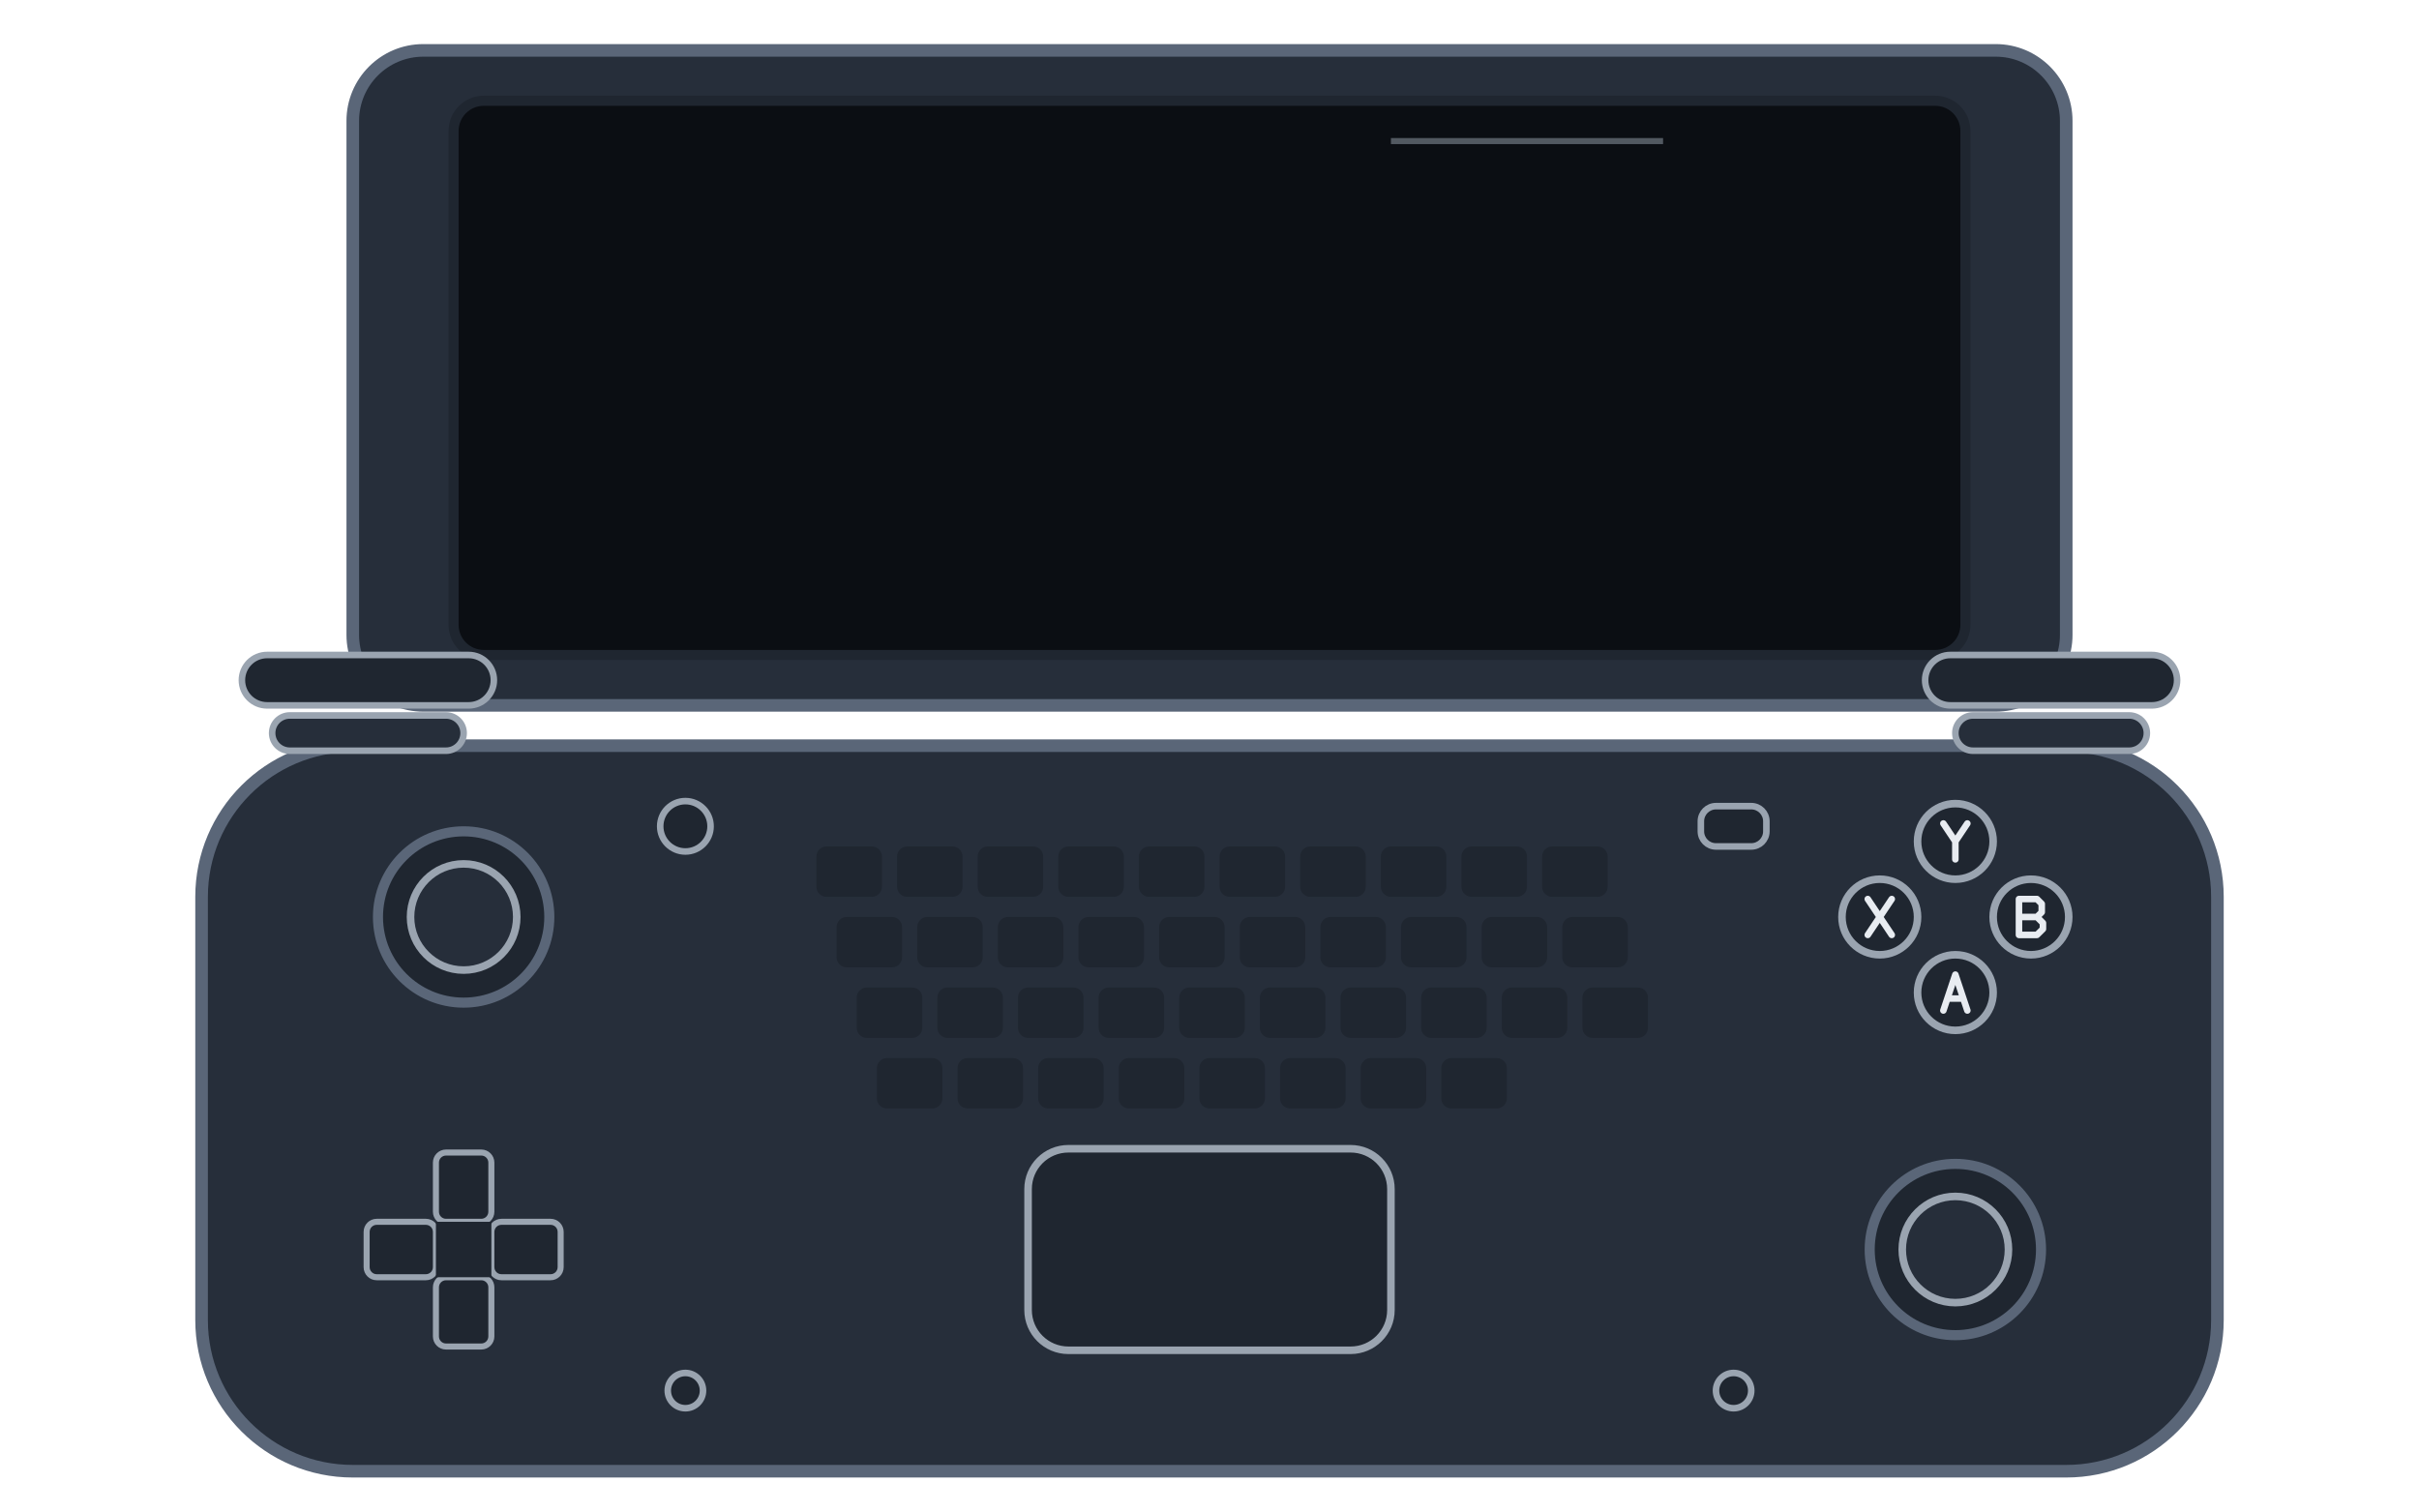
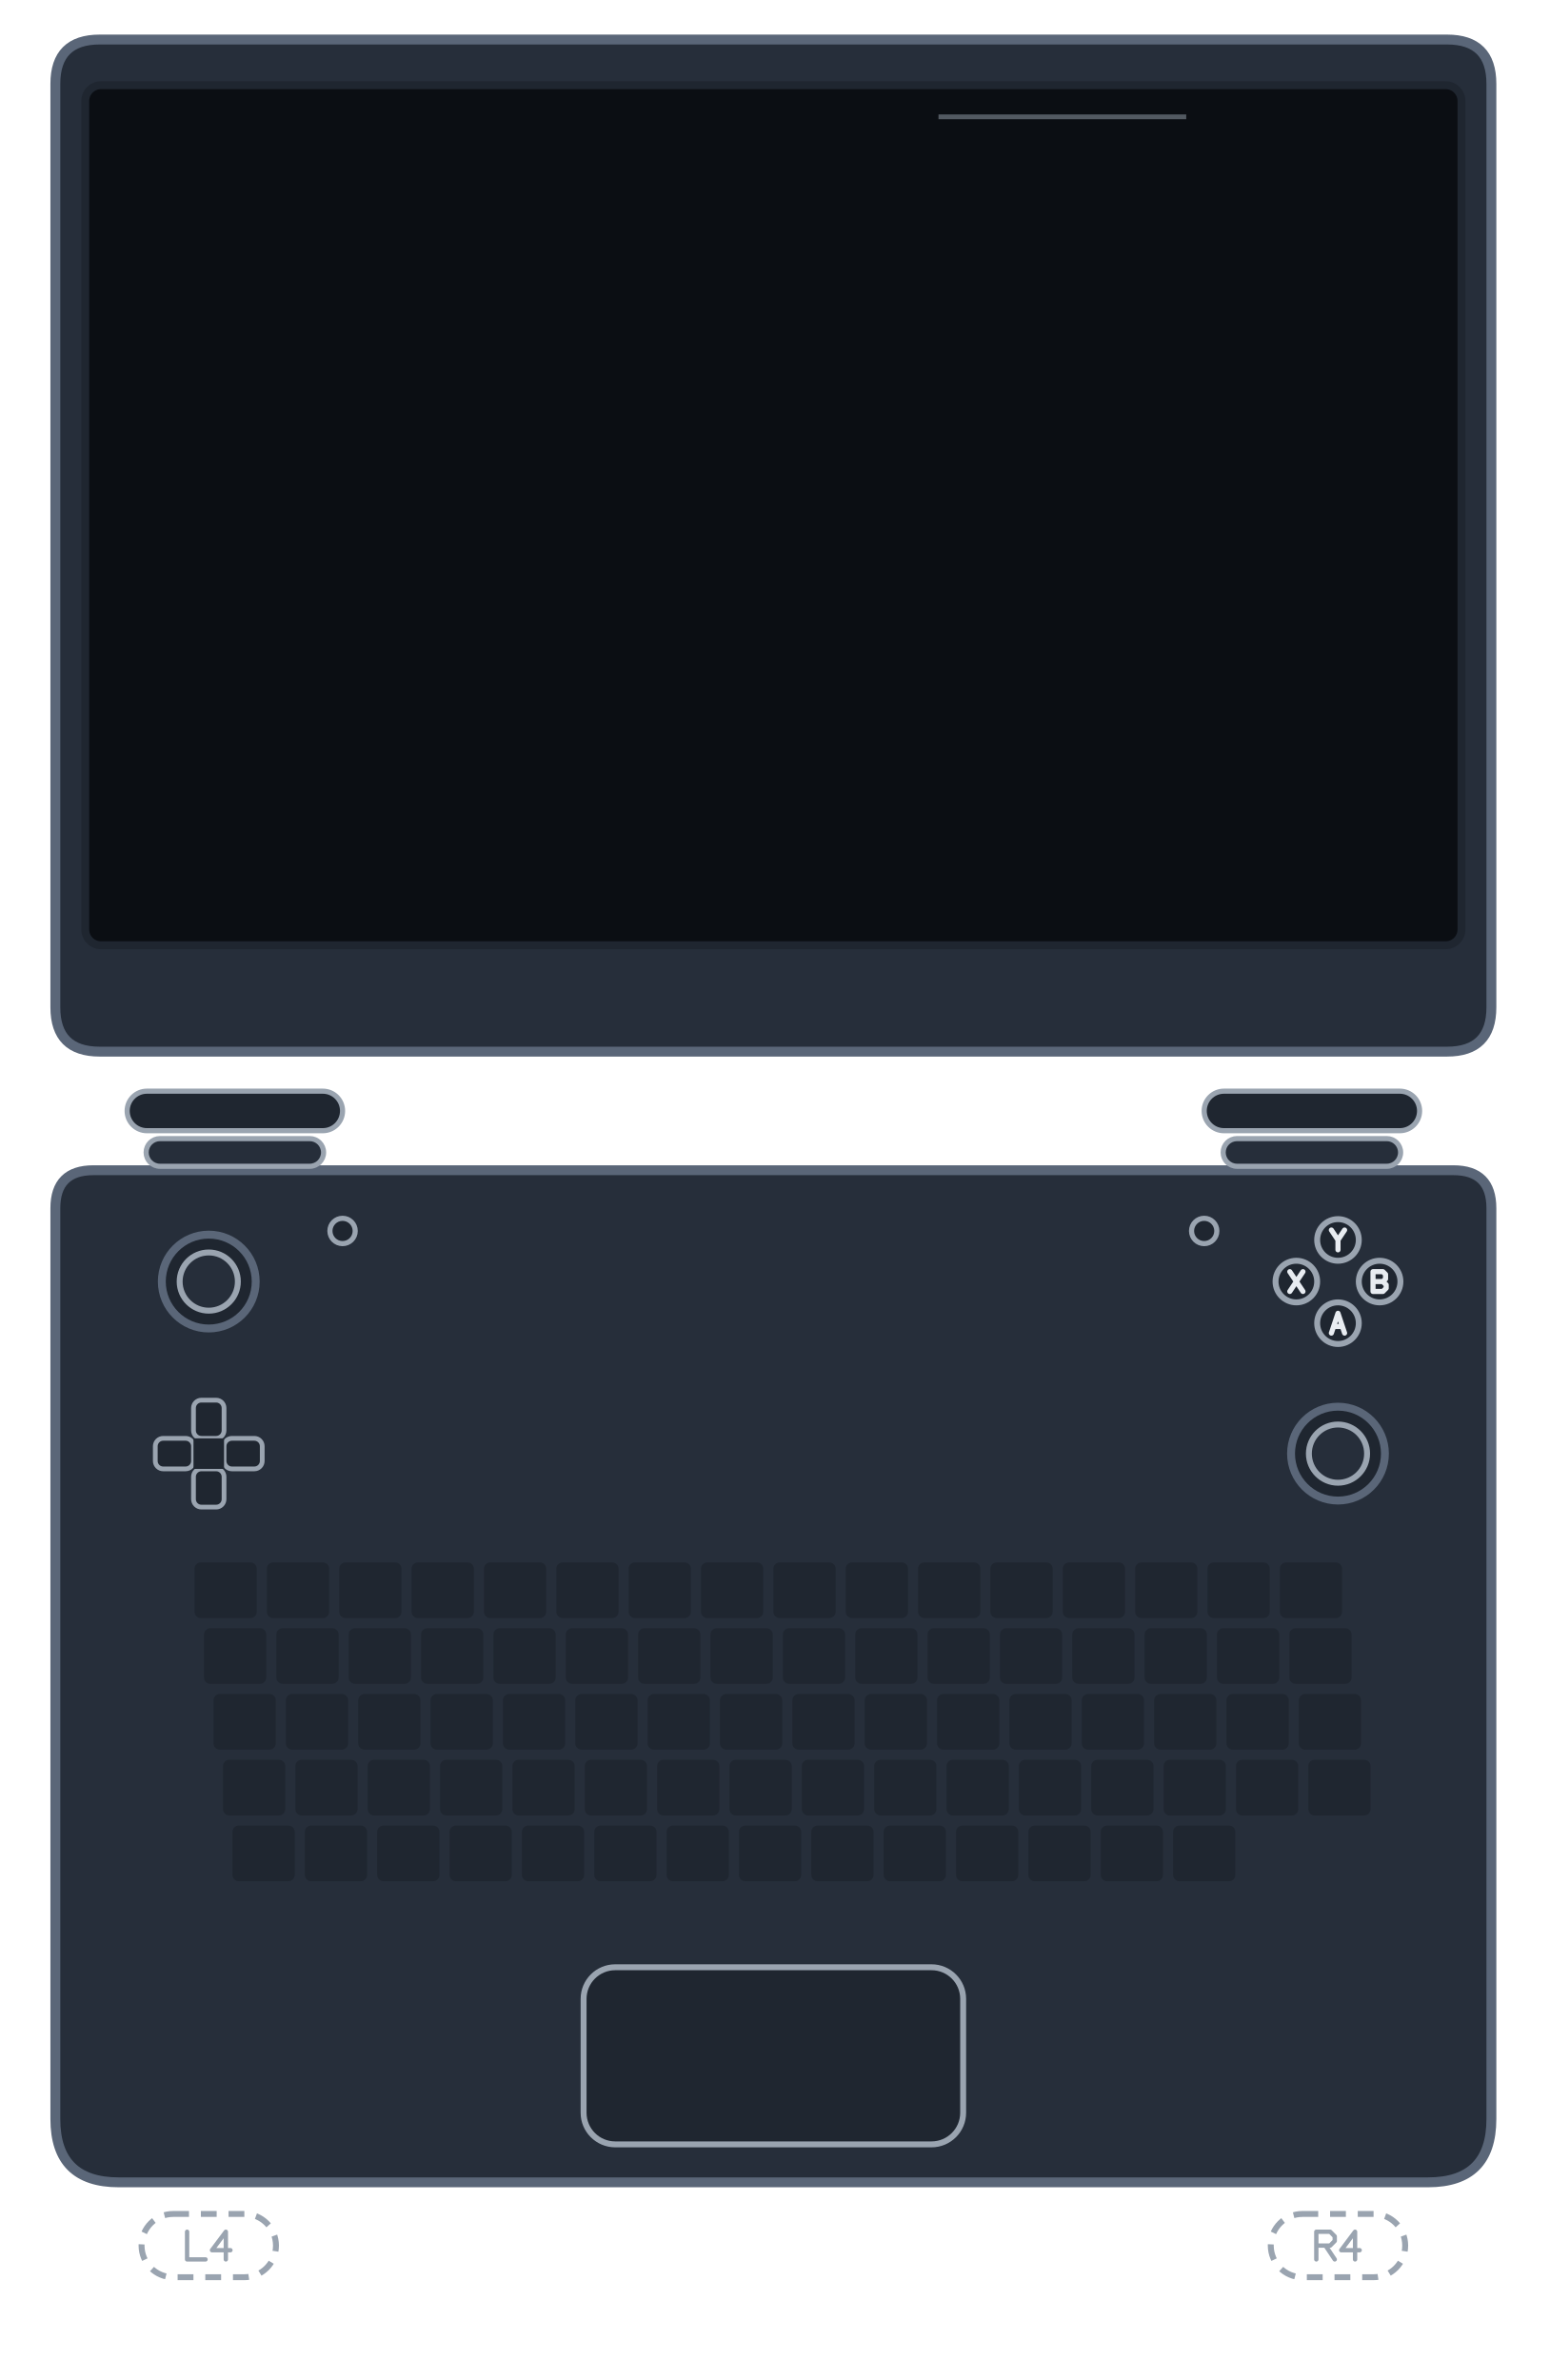
- <svg xmlns="http://www.w3.org/2000/svg" width="480" height="300" viewBox="0 0 480 300">
-   <rect id="part-lid" x="70" y="10" width="340" height="130" rx="14" fill="#262E3A" stroke="#5A6678" stroke-width="2.5" />
-   <rect id="part-screen" x="90" y="20" width="300" height="110" rx="6" fill="#0B0E13" stroke="#1F2630" stroke-width="2" />
-   <path d="M276 28 L330 28" stroke="#9AA4B0" stroke-width="1.2" opacity="0.5" />
-   <rect id="part-body" x="40" y="148" width="400" height="144" rx="30" fill="#262E3A" stroke="#5A6678" stroke-width="2.5" />
-   <rect id="btn-LeftTrigger" x="48" y="130" width="50" height="10" rx="5" fill="#1F2630" stroke="#9AA4B0" stroke-width="1.3" />
-   <rect id="btn-RightTrigger" x="382" y="130" width="50" height="10" rx="5" fill="#1F2630" stroke="#9AA4B0" stroke-width="1.3" />
-   <rect id="btn-LeftBumper" x="54" y="142" width="38" height="7" rx="3.5" fill="#262E3A" stroke="#9AA4B0" stroke-width="1.3" />
-   <rect id="btn-RightBumper" x="388" y="142" width="38" height="7" rx="3.5" fill="#262E3A" stroke="#9AA4B0" stroke-width="1.3" />
+ <svg xmlns="http://www.w3.org/2000/svg" width="392" height="602" viewBox="0 0 392 602">
+   <path id="part-lid" d="M25.2 10 H366 Q377.2 10 377.2 21.2 L377.2 254.8 Q377.2 266 366 266 H25.2 Q14 266 14 254.8 L14 21.2 Q14 10 25.2 10 Z" fill="#262E3A" stroke="#5A6678" stroke-width="2.5" stroke-linejoin="round" />
+   <rect id="part-screen" x="21.56" y="21.55" width="348.073" height="217.545" rx="4" fill="#0B0E13" stroke="#1F2630" stroke-width="2" />
+   <path d="M237.365 29.55 L300.018 29.55" stroke="#9AA4B0" stroke-width="1.2" opacity="0.5" />
+   <path id="part-body" d="M23.6 296 H367.6 Q377.2 296 377.2 305.6 L377.2 536 Q377.2 552 361.2 552 H30 Q14 552 14 536 L14 305.6 Q14 296 23.6 296 Z" fill="#262E3A" stroke="#5A6678" stroke-width="2.5" stroke-linejoin="round" />
+   <rect id="btn-LeftTrigger" x="32.16" y="276" width="54.48" height="10" rx="5" fill="#1F2630" stroke="#9AA4B0" stroke-width="1.3" />
+   <rect id="btn-RightTrigger" x="304.56" y="276" width="54.48" height="10" rx="5" fill="#1F2630" stroke="#9AA4B0" stroke-width="1.3" />
+   <rect id="btn-LeftBumper" x="36.96" y="288" width="44.88" height="7" rx="3.5" fill="#262E3A" stroke="#9AA4B0" stroke-width="1.3" />
+   <rect id="btn-RightBumper" x="309.36" y="288" width="44.88" height="7" rx="3.5" fill="#262E3A" stroke="#9AA4B0" stroke-width="1.3" />
+   <rect x="49.2" y="395.2" width="15.74" height="14.08" rx="1.6" fill="#1F2630" />
+   <rect x="67.5" y="395.2" width="15.74" height="14.08" rx="1.6" fill="#1F2630" />
+   <rect x="85.8" y="395.2" width="15.74" height="14.08" rx="1.6" fill="#1F2630" />
+   <rect x="104.1" y="395.2" width="15.74" height="14.08" rx="1.6" fill="#1F2630" />
+   <rect x="122.4" y="395.2" width="15.74" height="14.08" rx="1.6" fill="#1F2630" />
+   <rect x="140.7" y="395.2" width="15.74" height="14.08" rx="1.6" fill="#1F2630" />
+   <rect x="159" y="395.2" width="15.74" height="14.08" rx="1.6" fill="#1F2630" />
+   <rect x="177.3" y="395.2" width="15.74" height="14.08" rx="1.6" fill="#1F2630" />
+   <rect x="195.6" y="395.2" width="15.74" height="14.08" rx="1.6" fill="#1F2630" />
+   <rect x="213.9" y="395.2" width="15.74" height="14.08" rx="1.6" fill="#1F2630" />
+   <rect x="232.2" y="395.2" width="15.74" height="14.08" rx="1.6" fill="#1F2630" />
+   <rect x="250.5" y="395.2" width="15.74" height="14.08" rx="1.6" fill="#1F2630" />
+   <rect x="268.8" y="395.2" width="15.74" height="14.08" rx="1.6" fill="#1F2630" />
+   <rect x="287.1" y="395.2" width="15.74" height="14.08" rx="1.6" fill="#1F2630" />
+   <rect x="305.4" y="395.2" width="15.74" height="14.08" rx="1.6" fill="#1F2630" />
+   <rect x="323.7" y="395.2" width="15.74" height="14.08" rx="1.6" fill="#1F2630" />
+   <rect x="51.6" y="411.84" width="15.74" height="14.08" rx="1.6" fill="#1F2630" />
+   <rect x="69.9" y="411.84" width="15.74" height="14.08" rx="1.6" fill="#1F2630" />
+   <rect x="88.2" y="411.84" width="15.74" height="14.08" rx="1.6" fill="#1F2630" />
+   <rect x="106.5" y="411.84" width="15.74" height="14.08" rx="1.6" fill="#1F2630" />
+   <rect x="124.8" y="411.84" width="15.74" height="14.08" rx="1.6" fill="#1F2630" />
+   <rect x="143.1" y="411.84" width="15.74" height="14.08" rx="1.6" fill="#1F2630" />
+   <rect x="161.4" y="411.84" width="15.74" height="14.08" rx="1.6" fill="#1F2630" />
+   <rect x="179.7" y="411.84" width="15.74" height="14.08" rx="1.6" fill="#1F2630" />
+   <rect x="198" y="411.84" width="15.74" height="14.08" rx="1.6" fill="#1F2630" />
+   <rect x="216.3" y="411.84" width="15.74" height="14.08" rx="1.6" fill="#1F2630" />
+   <rect x="234.6" y="411.84" width="15.74" height="14.08" rx="1.6" fill="#1F2630" />
+   <rect x="252.9" y="411.84" width="15.74" height="14.08" rx="1.6" fill="#1F2630" />
+   <rect x="271.2" y="411.84" width="15.74" height="14.08" rx="1.6" fill="#1F2630" />
+   <rect x="289.5" y="411.84" width="15.74" height="14.08" rx="1.6" fill="#1F2630" />
+   <rect x="307.8" y="411.84" width="15.74" height="14.08" rx="1.6" fill="#1F2630" />
+   <rect x="326.1" y="411.84" width="15.74" height="14.08" rx="1.6" fill="#1F2630" />
+   <rect x="54" y="428.48" width="15.74" height="14.08" rx="1.6" fill="#1F2630" />
+   <rect x="72.3" y="428.48" width="15.74" height="14.08" rx="1.6" fill="#1F2630" />
+   <rect x="90.6" y="428.48" width="15.74" height="14.08" rx="1.6" fill="#1F2630" />
+   <rect x="108.9" y="428.48" width="15.74" height="14.08" rx="1.6" fill="#1F2630" />
+   <rect x="127.2" y="428.48" width="15.74" height="14.08" rx="1.6" fill="#1F2630" />
+   <rect x="145.5" y="428.48" width="15.74" height="14.08" rx="1.6" fill="#1F2630" />
+   <rect x="163.8" y="428.48" width="15.74" height="14.08" rx="1.6" fill="#1F2630" />
+   <rect x="182.1" y="428.48" width="15.74" height="14.08" rx="1.6" fill="#1F2630" />
+   <rect x="200.4" y="428.48" width="15.74" height="14.08" rx="1.6" fill="#1F2630" />
+   <rect x="218.7" y="428.48" width="15.74" height="14.08" rx="1.6" fill="#1F2630" />
+   <rect x="237" y="428.48" width="15.74" height="14.08" rx="1.6" fill="#1F2630" />
+   <rect x="255.3" y="428.48" width="15.74" height="14.08" rx="1.6" fill="#1F2630" />
+   <rect x="273.6" y="428.48" width="15.74" height="14.08" rx="1.6" fill="#1F2630" />
+   <rect x="291.9" y="428.48" width="15.74" height="14.08" rx="1.6" fill="#1F2630" />
+   <rect x="310.2" y="428.48" width="15.74" height="14.08" rx="1.6" fill="#1F2630" />
+   <rect x="328.5" y="428.48" width="15.74" height="14.08" rx="1.6" fill="#1F2630" />
+   <rect x="56.4" y="445.12" width="15.74" height="14.08" rx="1.6" fill="#1F2630" />
+   <rect x="74.7" y="445.12" width="15.74" height="14.08" rx="1.6" fill="#1F2630" />
+   <rect x="93" y="445.12" width="15.74" height="14.08" rx="1.6" fill="#1F2630" />
+   <rect x="111.3" y="445.12" width="15.74" height="14.08" rx="1.6" fill="#1F2630" />
+   <rect x="129.6" y="445.12" width="15.74" height="14.08" rx="1.6" fill="#1F2630" />
+   <rect x="147.9" y="445.12" width="15.74" height="14.08" rx="1.6" fill="#1F2630" />
+   <rect x="166.2" y="445.12" width="15.74" height="14.08" rx="1.6" fill="#1F2630" />
+   <rect x="184.5" y="445.12" width="15.74" height="14.08" rx="1.6" fill="#1F2630" />
+   <rect x="202.8" y="445.12" width="15.74" height="14.08" rx="1.6" fill="#1F2630" />
+   <rect x="221.1" y="445.12" width="15.74" height="14.08" rx="1.6" fill="#1F2630" />
+   <rect x="239.4" y="445.12" width="15.74" height="14.08" rx="1.6" fill="#1F2630" />
+   <rect x="257.7" y="445.12" width="15.74" height="14.08" rx="1.6" fill="#1F2630" />
+   <rect x="276" y="445.12" width="15.74" height="14.08" rx="1.6" fill="#1F2630" />
+   <rect x="294.3" y="445.12" width="15.74" height="14.08" rx="1.6" fill="#1F2630" />
+   <rect x="312.6" y="445.12" width="15.74" height="14.08" rx="1.6" fill="#1F2630" />
+   <rect x="330.9" y="445.12" width="15.74" height="14.08" rx="1.6" fill="#1F2630" />
+   <rect x="58.8" y="461.76" width="15.74" height="14.08" rx="1.6" fill="#1F2630" />
+   <rect x="77.1" y="461.76" width="15.74" height="14.08" rx="1.6" fill="#1F2630" />
+   <rect x="95.4" y="461.76" width="15.74" height="14.08" rx="1.6" fill="#1F2630" />
+   <rect x="113.7" y="461.76" width="15.74" height="14.08" rx="1.6" fill="#1F2630" />
+   <rect x="132" y="461.76" width="15.74" height="14.08" rx="1.6" fill="#1F2630" />
+   <rect x="150.3" y="461.76" width="15.74" height="14.08" rx="1.6" fill="#1F2630" />
+   <rect x="168.6" y="461.76" width="15.74" height="14.08" rx="1.6" fill="#1F2630" />
+   <rect x="186.9" y="461.76" width="15.74" height="14.08" rx="1.6" fill="#1F2630" />
+   <rect x="205.2" y="461.76" width="15.74" height="14.08" rx="1.6" fill="#1F2630" />
+   <rect x="223.5" y="461.76" width="15.74" height="14.08" rx="1.6" fill="#1F2630" />
+   <rect x="241.8" y="461.76" width="15.74" height="14.08" rx="1.6" fill="#1F2630" />
+   <rect x="260.1" y="461.76" width="15.74" height="14.08" rx="1.6" fill="#1F2630" />
+   <rect x="278.4" y="461.76" width="15.74" height="14.08" rx="1.6" fill="#1F2630" />
+   <rect x="296.7" y="461.76" width="15.74" height="14.08" rx="1.6" fill="#1F2630" />
  <g id="axis-LeftStick">
-     <circle cx="92" cy="182" r="17" fill="#1F2630" stroke="#5A6678" stroke-width="2" />
-     <circle id="btn-LeftStick" cx="92" cy="182" r="10.54" fill="#262E3A" stroke="#9AA4B0" stroke-width="1.5" />
+     <circle cx="52.8" cy="324.16" r="11.872" fill="#1F2630" stroke="#5A6678" stroke-width="2" />
+     <circle id="btn-LeftStick" cx="52.8" cy="324.16" r="7.361" fill="#262E3A" stroke="#9AA4B0" stroke-width="1.5" />
  </g>
  <g id="btn-DPad">
-     <rect id="btn-DPadUp" x="86.5" y="228.75" width="11" height="13.75" rx="2" fill="#1F2630" stroke="#9AA4B0" stroke-width="1.2" />
-     <rect id="btn-DPadDown" x="86.5" y="253.5" width="11" height="13.75" rx="2" fill="#1F2630" stroke="#9AA4B0" stroke-width="1.2" />
-     <rect id="btn-DPadLeft" x="72.75" y="242.5" width="13.75" height="11" rx="2" fill="#1F2630" stroke="#9AA4B0" stroke-width="1.2" />
-     <rect id="btn-DPadRight" x="97.5" y="242.5" width="13.75" height="11" rx="2" fill="#1F2630" stroke="#9AA4B0" stroke-width="1.2" />
-     <rect x="86.5" y="242.5" width="11" height="11" fill="#1F2630" />
+     <rect id="btn-DPadUp" x="48.936" y="354.156" width="7.728" height="9.66" rx="2" fill="#1F2630" stroke="#9AA4B0" stroke-width="1.2" />
+     <rect id="btn-DPadDown" x="48.936" y="371.544" width="7.728" height="9.66" rx="2" fill="#1F2630" stroke="#9AA4B0" stroke-width="1.2" />
+     <rect id="btn-DPadLeft" x="39.276" y="363.816" width="9.66" height="7.728" rx="2" fill="#1F2630" stroke="#9AA4B0" stroke-width="1.2" />
+     <rect id="btn-DPadRight" x="56.664" y="363.816" width="9.66" height="7.728" rx="2" fill="#1F2630" stroke="#9AA4B0" stroke-width="1.2" />
+     <rect x="48.936" y="363.816" width="7.728" height="7.728" fill="#1F2630" />
  </g>
  <g id="btn-North">
-     <circle cx="388" cy="167" r="7.5" fill="#1F2630" stroke="#9AA4B0" stroke-width="1.5" />
-     <path d="M385.62 163.44 L388.00 167.00 L390.38 163.44 M388.00 167.00 L388.00 170.56" fill="none" stroke="#E8ECF1" stroke-width="1.30" stroke-linecap="round" stroke-linejoin="round" />
+     <circle cx="338.4" cy="313.632" r="5.264" fill="#1F2630" stroke="#9AA4B0" stroke-width="1.5" />
+     <path d="M336.73 311.13 L338.40 313.63 L340.07 311.13 M338.40 313.63 L338.40 316.13" fill="none" stroke="#E8ECF1" stroke-width="1.30" stroke-linecap="round" stroke-linejoin="round" />
  </g>
  <g id="btn-East">
-     <circle cx="403" cy="182" r="7.5" fill="#1F2630" stroke="#9AA4B0" stroke-width="1.5" />
-     <path d="M400.62 178.44 L400.62 185.56 L404.19 185.56 L405.38 184.38 L405.38 183.19 L404.19 182.00 L400.62 182.00 M400.62 178.44 L404.19 178.44 L405.14 179.39 L405.14 181.05 L404.19 182.00" fill="none" stroke="#E8ECF1" stroke-width="1.30" stroke-linecap="round" stroke-linejoin="round" />
+     <circle cx="348.928" cy="324.16" r="5.264" fill="#1F2630" stroke="#9AA4B0" stroke-width="1.5" />
+     <path d="M347.26 321.66 L347.26 326.66 L349.76 326.66 L350.59 325.83 L350.59 324.99 L349.76 324.16 L347.26 324.16 M347.26 321.66 L349.76 321.66 L350.43 322.33 L350.43 323.49 L349.76 324.16" fill="none" stroke="#E8ECF1" stroke-width="1.30" stroke-linecap="round" stroke-linejoin="round" />
  </g>
  <g id="btn-South">
-     <circle cx="388" cy="197" r="7.5" fill="#1F2630" stroke="#9AA4B0" stroke-width="1.5" />
-     <path d="M385.62 200.56 L388.00 193.44 L390.38 200.56 M386.46 198.19 L389.54 198.19" fill="none" stroke="#E8ECF1" stroke-width="1.30" stroke-linecap="round" stroke-linejoin="round" />
+     <circle cx="338.4" cy="334.688" r="5.264" fill="#1F2630" stroke="#9AA4B0" stroke-width="1.5" />
+     <path d="M336.73 337.19 L338.40 332.19 L340.07 337.19 M337.32 335.52 L339.48 335.52" fill="none" stroke="#E8ECF1" stroke-width="1.30" stroke-linecap="round" stroke-linejoin="round" />
  </g>
  <g id="btn-West">
-     <circle cx="373" cy="182" r="7.5" fill="#1F2630" stroke="#9AA4B0" stroke-width="1.5" />
-     <path d="M370.62 178.44 L375.38 185.56 M375.38 178.44 L370.62 185.56" fill="none" stroke="#E8ECF1" stroke-width="1.30" stroke-linecap="round" stroke-linejoin="round" />
+     <circle cx="327.872" cy="324.16" r="5.264" fill="#1F2630" stroke="#9AA4B0" stroke-width="1.5" />
+     <path d="M326.21 321.66 L329.54 326.66 M329.54 321.66 L326.21 326.66" fill="none" stroke="#E8ECF1" stroke-width="1.30" stroke-linecap="round" stroke-linejoin="round" />
  </g>
  <g id="axis-RightStick">
-     <circle cx="388" cy="248" r="17" fill="#1F2630" stroke="#5A6678" stroke-width="2" />
-     <circle id="btn-RightStick" cx="388" cy="248" r="10.54" fill="#262E3A" stroke="#9AA4B0" stroke-width="1.5" />
+     <circle cx="338.4" cy="367.68" r="11.872" fill="#1F2630" stroke="#5A6678" stroke-width="2" />
+     <circle id="btn-RightStick" cx="338.4" cy="367.68" r="7.361" fill="#262E3A" stroke="#9AA4B0" stroke-width="1.5" />
  </g>
-   <rect x="162" y="168" width="13" height="10" rx="2" fill="#1F2630" />
-   <rect x="178" y="168" width="13" height="10" rx="2" fill="#1F2630" />
-   <rect x="194" y="168" width="13" height="10" rx="2" fill="#1F2630" />
-   <rect x="210" y="168" width="13" height="10" rx="2" fill="#1F2630" />
-   <rect x="226" y="168" width="13" height="10" rx="2" fill="#1F2630" />
-   <rect x="242" y="168" width="13" height="10" rx="2" fill="#1F2630" />
-   <rect x="258" y="168" width="13" height="10" rx="2" fill="#1F2630" />
-   <rect x="274" y="168" width="13" height="10" rx="2" fill="#1F2630" />
-   <rect x="290" y="168" width="13" height="10" rx="2" fill="#1F2630" />
-   <rect x="306" y="168" width="13" height="10" rx="2" fill="#1F2630" />
-   <rect x="166" y="182" width="13" height="10" rx="2" fill="#1F2630" />
-   <rect x="182" y="182" width="13" height="10" rx="2" fill="#1F2630" />
-   <rect x="198" y="182" width="13" height="10" rx="2" fill="#1F2630" />
-   <rect x="214" y="182" width="13" height="10" rx="2" fill="#1F2630" />
-   <rect x="230" y="182" width="13" height="10" rx="2" fill="#1F2630" />
-   <rect x="246" y="182" width="13" height="10" rx="2" fill="#1F2630" />
-   <rect x="262" y="182" width="13" height="10" rx="2" fill="#1F2630" />
-   <rect x="278" y="182" width="13" height="10" rx="2" fill="#1F2630" />
-   <rect x="294" y="182" width="13" height="10" rx="2" fill="#1F2630" />
-   <rect x="310" y="182" width="13" height="10" rx="2" fill="#1F2630" />
-   <rect x="170" y="196" width="13" height="10" rx="2" fill="#1F2630" />
-   <rect x="186" y="196" width="13" height="10" rx="2" fill="#1F2630" />
-   <rect x="202" y="196" width="13" height="10" rx="2" fill="#1F2630" />
-   <rect x="218" y="196" width="13" height="10" rx="2" fill="#1F2630" />
-   <rect x="234" y="196" width="13" height="10" rx="2" fill="#1F2630" />
-   <rect x="250" y="196" width="13" height="10" rx="2" fill="#1F2630" />
-   <rect x="266" y="196" width="13" height="10" rx="2" fill="#1F2630" />
-   <rect x="282" y="196" width="13" height="10" rx="2" fill="#1F2630" />
-   <rect x="298" y="196" width="13" height="10" rx="2" fill="#1F2630" />
-   <rect x="314" y="196" width="13" height="10" rx="2" fill="#1F2630" />
-   <rect x="174" y="210" width="13" height="10" rx="2" fill="#1F2630" />
-   <rect x="190" y="210" width="13" height="10" rx="2" fill="#1F2630" />
-   <rect x="206" y="210" width="13" height="10" rx="2" fill="#1F2630" />
-   <rect x="222" y="210" width="13" height="10" rx="2" fill="#1F2630" />
-   <rect x="238" y="210" width="13" height="10" rx="2" fill="#1F2630" />
-   <rect x="254" y="210" width="13" height="10" rx="2" fill="#1F2630" />
-   <rect x="270" y="210" width="13" height="10" rx="2" fill="#1F2630" />
-   <rect x="286" y="210" width="13" height="10" rx="2" fill="#1F2630" />
-   <rect id="pad-Touch" x="204" y="228" width="72" height="40" rx="8" fill="#1F2630" stroke="#9AA4B0" stroke-width="1.5" />
-   <g id="btn-Guide">
-     <circle cx="136" cy="164" r="5" fill="#1F2630" stroke="#9AA4B0" stroke-width="1.3" />
-   </g>
-   <g id="btn-QuickAccess">
-     <rect x="337.5" y="160" width="13" height="8" rx="3" fill="#1F2630" stroke="#9AA4B0" stroke-width="1.3" />
-   </g>
+   <rect id="pad-Touch" x="147.6" y="497.6" width="96" height="44.8" rx="8" fill="#1F2630" stroke="#9AA4B0" stroke-width="1.5" />
  <g id="btn-Select">
-     <circle cx="136" cy="276" r="3.5" fill="#1F2630" stroke="#9AA4B0" stroke-width="1.3" />
+     <circle cx="86.64" cy="311.36" r="3.2" fill="#1F2630" stroke="#9AA4B0" stroke-width="1.3" />
  </g>
  <g id="btn-Start">
-     <circle cx="344" cy="276" r="3.5" fill="#1F2630" stroke="#9AA4B0" stroke-width="1.3" />
+     <circle cx="304.56" cy="311.36" r="3.2" fill="#1F2630" stroke="#9AA4B0" stroke-width="1.3" />
+   </g>
+   <g id="btn-LeftPaddle1">
+     <rect x="35.8" y="560" width="34" height="16" rx="8" fill="none" stroke="#9AA4B0" stroke-width="1.5" stroke-dasharray="4 3" />
+     <path d="M47.32 564.50 L47.32 571.50 L51.98 571.50 M57.12 571.50 L57.12 564.50 L53.62 569.17 L58.28 569.17" fill="none" stroke="#9AA4B0" stroke-width="1.10" stroke-linecap="round" stroke-linejoin="round" />
+   </g>
+   <g id="btn-RightPaddle1">
+     <rect x="321.4" y="560" width="34" height="16" rx="8" fill="none" stroke="#9AA4B0" stroke-width="1.5" stroke-dasharray="4 3" />
+     <path d="M332.92 571.50 L332.92 564.50 L336.42 564.50 L337.58 565.67 L337.58 566.83 L336.42 568.00 L332.92 568.00 M335.25 568.00 L337.58 571.50 M342.72 571.50 L342.72 564.50 L339.22 569.17 L343.88 569.17" fill="none" stroke="#9AA4B0" stroke-width="1.10" stroke-linecap="round" stroke-linejoin="round" />
  </g>
</svg>
